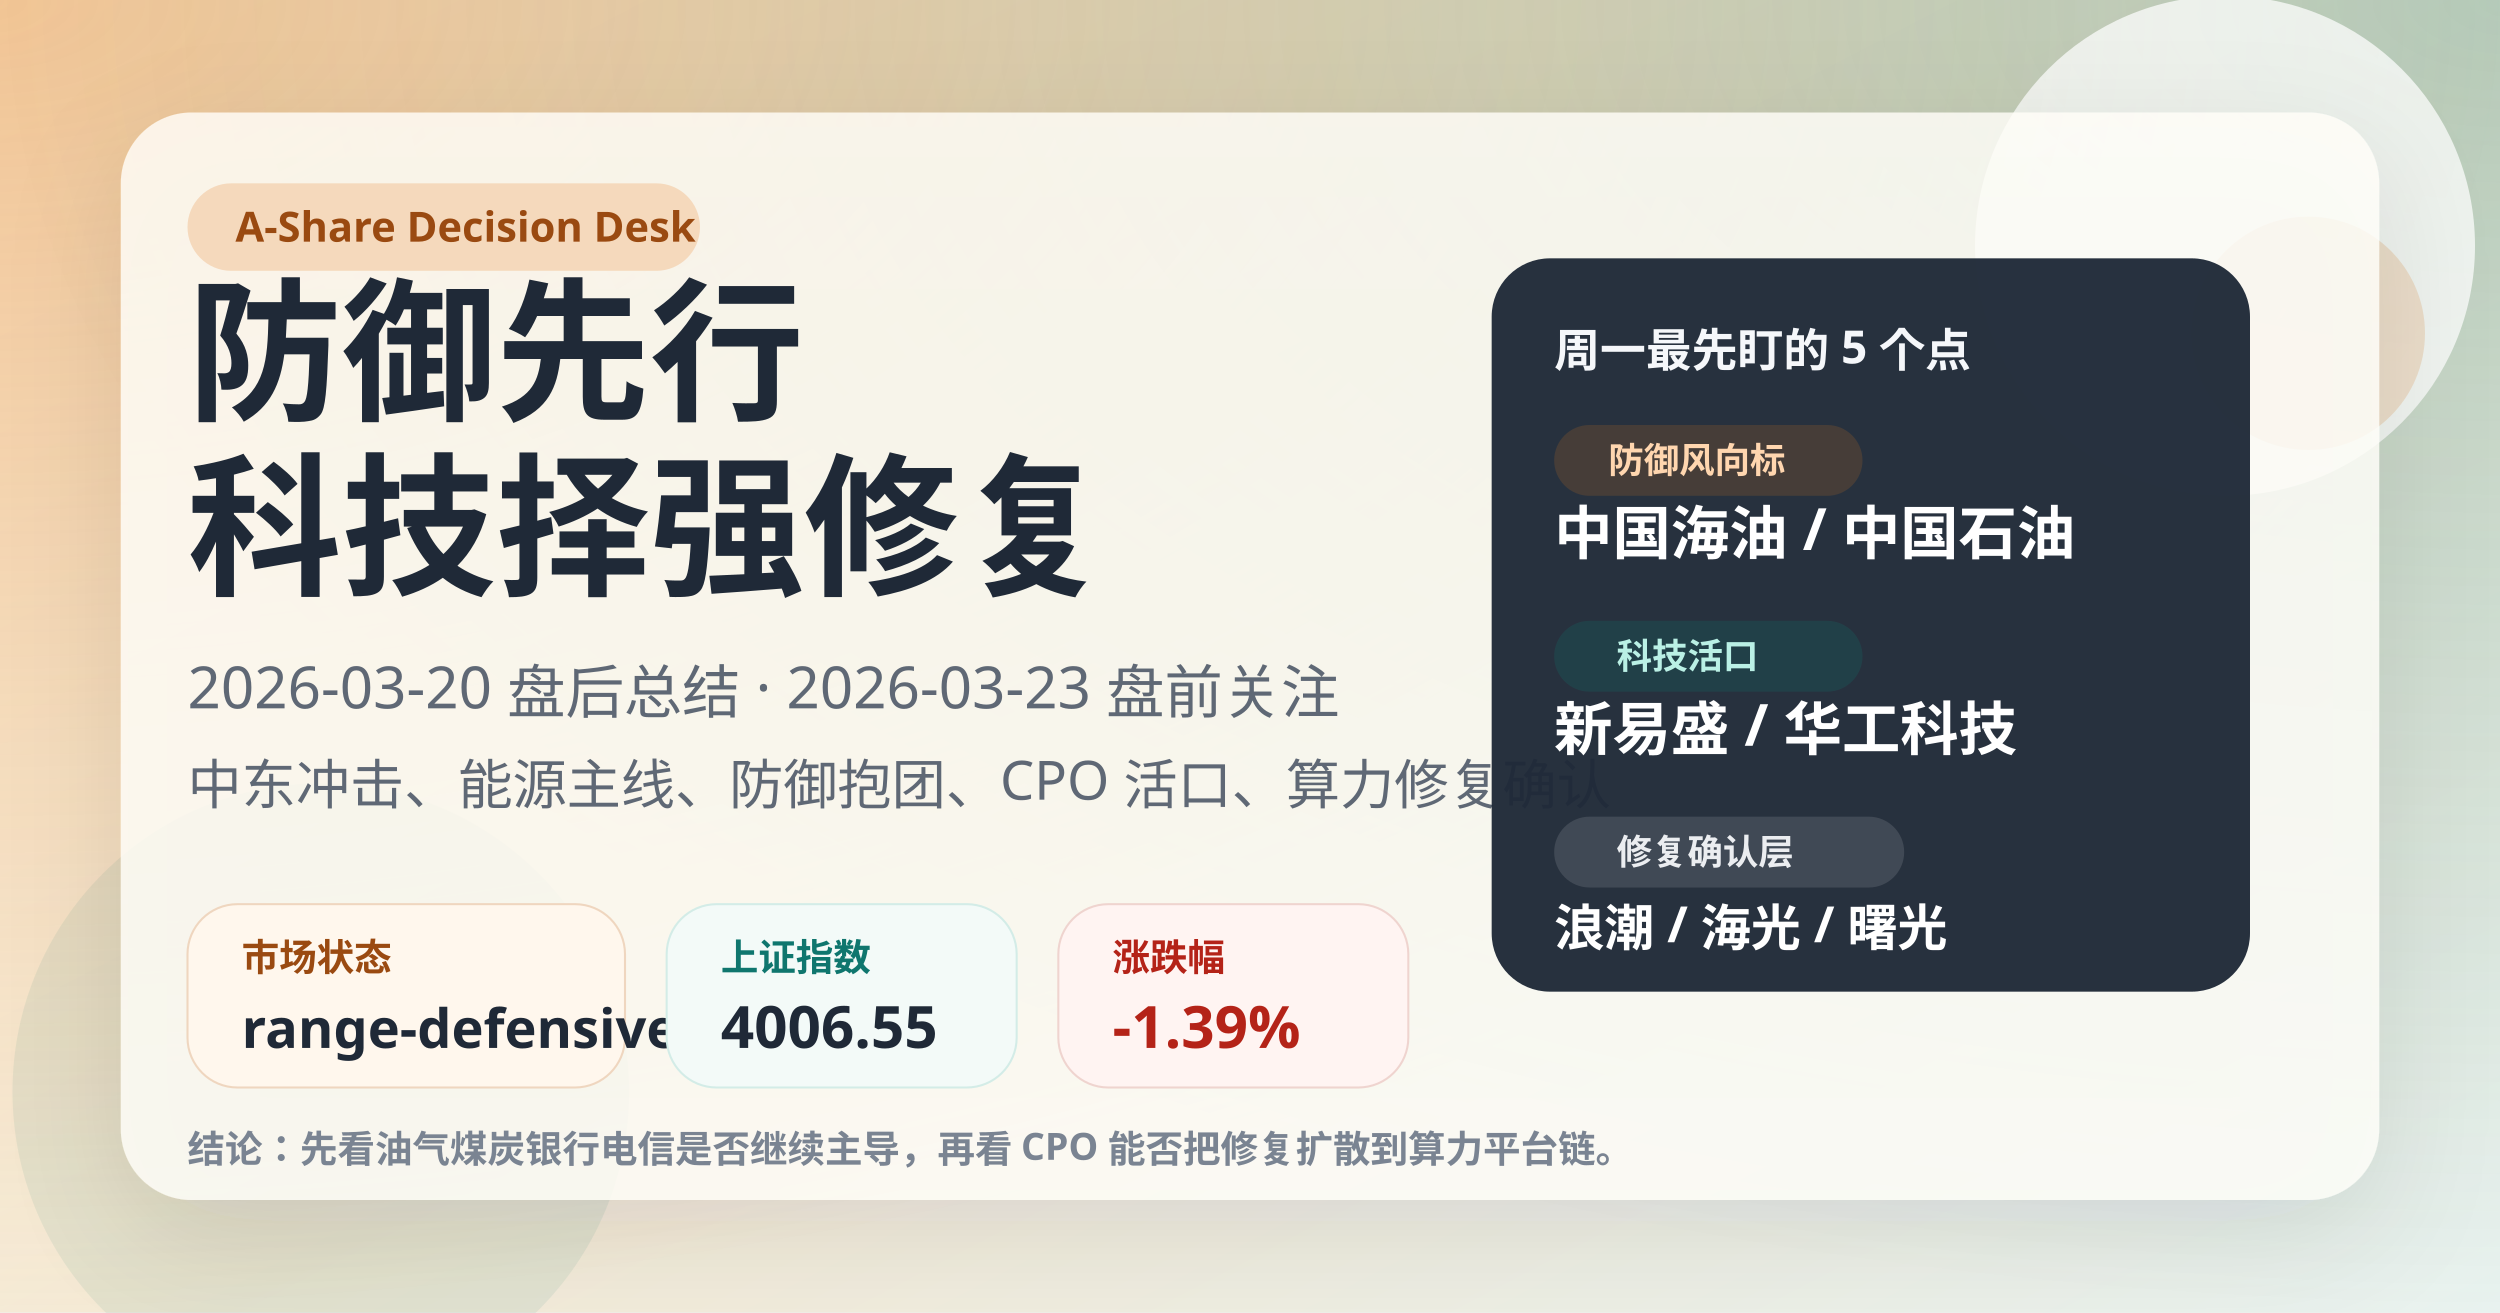
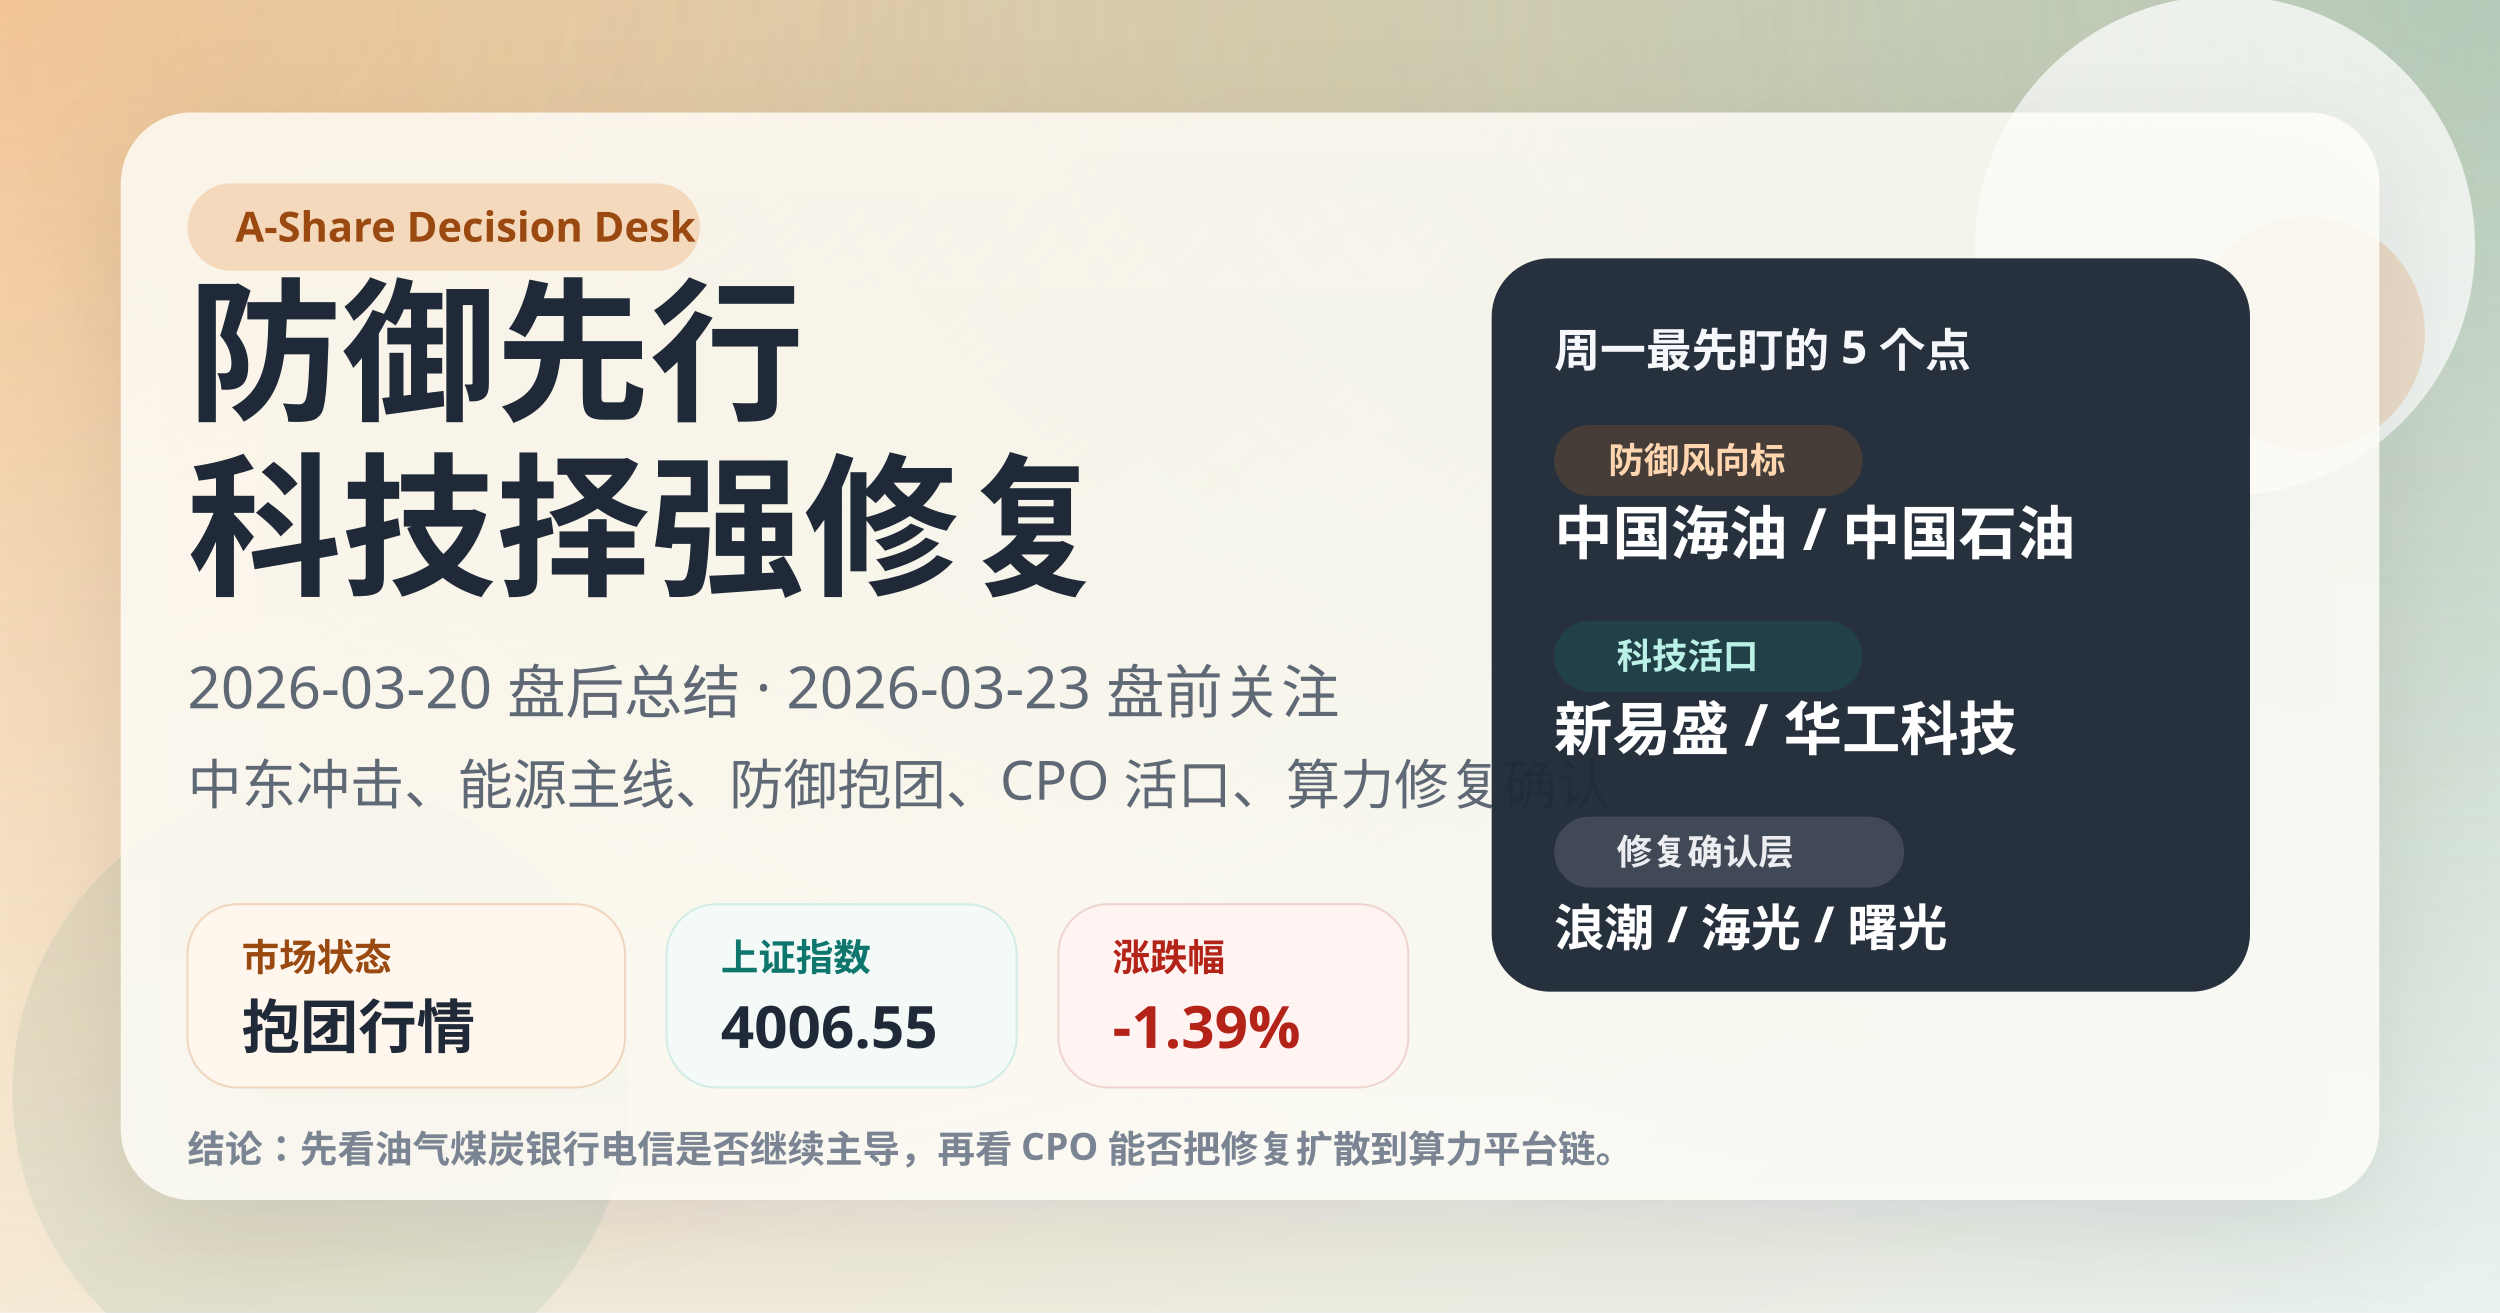
<svg xmlns="http://www.w3.org/2000/svg" width="1200" height="630" viewBox="0 0 1200 630" role="img" aria-labelledby="title desc">
  <defs>
    <linearGradient id="bg" x1="0%" y1="0%" x2="100%" y2="100%">
      <stop offset="0%" stop-color="#fff8ed" />
      <stop offset="52%" stop-color="#f5ead5" />
      <stop offset="100%" stop-color="#e8f2ef" />
    </linearGradient>
    <radialGradient id="glowA" cx="0%" cy="0%" r="100%">
      <stop offset="0%" stop-color="#de7e1b" stop-opacity="0.42" />
      <stop offset="100%" stop-color="#de7e1b" stop-opacity="0" />
    </radialGradient>
    <radialGradient id="glowB" cx="100%" cy="0%" r="100%">
      <stop offset="0%" stop-color="#0f766e" stop-opacity="0.28" />
      <stop offset="100%" stop-color="#0f766e" stop-opacity="0" />
    </radialGradient>
    <filter id="shadow" x="-20%" y="-20%" width="140%" height="140%">
      <feDropShadow dx="0" dy="18" stdDeviation="28" flood-color="#17202a" flood-opacity="0.12" />
    </filter>
  </defs>
  <rect width="1200" height="630" fill="url(#bg)" />
  <rect width="1200" height="630" fill="url(#glowA)" />
  <rect width="1200" height="630" fill="url(#glowB)" />
  <circle cx="1068" cy="118" r="120" fill="#ffffff" fill-opacity="0.72" />
  <circle cx="1108" cy="160" r="56" fill="#d7791f" fill-opacity="0.18" />
  <circle cx="154" cy="524" r="148" fill="#0f766e" fill-opacity="0.08" />
  <g filter="url(#shadow)">
    <rect x="58" y="54" width="1084" height="522" rx="34" fill="#fffdf8" fill-opacity="0.82" />
  </g>
  <g font-family="'PingFang SC', 'Noto Sans SC', 'Microsoft YaHei', sans-serif">
    <rect x="90" y="88" width="246" height="42" rx="21" fill="#f5d9bc" />
    <text x="113" y="116" font-size="20" font-weight="700" fill="#9a4a11">A-Share Decision Desk</text>
    <text x="90" y="196" font-size="74" font-weight="800" fill="#1f2937">防御先行</text>
    <text x="90" y="280" font-size="74" font-weight="800" fill="#1f2937">科技择强修复</text>
    <text x="90" y="340" font-size="28" font-weight="500" fill="#5f6875">
      2026-03-20 盘后总结  ·  2026-03-23 盘前关注
    </text>
    <text x="90" y="386" font-size="26" font-weight="500" fill="#5f6875">
      中东冲击、能源主线、防御抱团、CPO 活口、算力修复确认
    </text>
    <g>
      <rect x="90" y="434" width="210" height="88" rx="24" fill="#fff7ed" stroke="#efd6bf" />
      <text x="116" y="466" font-size="18" font-weight="700" fill="#9a4a11">市场状态</text>
-       <text x="116" y="503" font-size="26" font-weight="800" fill="#1f2937">range-defensive</text>
+       <text x="116" y="503" font-size="28" font-weight="800" fill="#1f2937">抱团行情</text>
    </g>
    <g>
      <rect x="320" y="434" width="168" height="88" rx="24" fill="#f3faf8" stroke="#d3ece7" />
      <text x="346" y="466" font-size="18" font-weight="700" fill="#0f766e">上证指数</text>
      <text x="346" y="503" font-size="28" font-weight="800" fill="#1f2937">4006.55</text>
    </g>
    <g>
      <rect x="508" y="434" width="168" height="88" rx="24" fill="#fff4f2" stroke="#efd4cf" />
      <text x="534" y="466" font-size="18" font-weight="700" fill="#b42318">涨跌幅</text>
      <text x="534" y="503" font-size="28" font-weight="800" fill="#b42318">-1.39%</text>
    </g>
    <g>
      <rect x="716" y="124" width="364" height="352" rx="28" fill="#1f2937" fill-opacity="0.96" />
      <text x="746" y="176" font-size="22" font-weight="700" fill="#f5f7fa">周一最先盯的 5 个点</text>
      <rect x="746" y="204" width="148" height="34" rx="17" fill="#d7791f" fill-opacity="0.18" />
      <text x="772" y="227" font-size="17" font-weight="700" fill="#ffd6af">防御风向标</text>
      <text x="746" y="266" font-size="28" font-weight="800" fill="#ffffff">中国海油 / 中国石油</text>
      <rect x="746" y="298" width="148" height="34" rx="17" fill="#0f766e" fill-opacity="0.22" />
      <text x="776" y="321" font-size="17" font-weight="700" fill="#baf0e5">科技活口</text>
      <text x="746" y="360" font-size="28" font-weight="800" fill="#ffffff">新易盛 / 华工科技</text>
      <rect x="746" y="392" width="168" height="34" rx="17" fill="#ffffff" fill-opacity="0.12" />
      <text x="776" y="415" font-size="17" font-weight="700" fill="#ebedf0">修复确认层</text>
      <text x="746" y="454" font-size="24" font-weight="700" fill="#ffffff">浪潮 / 海光 / 曙光</text>
    </g>
    <text x="90" y="558" font-size="18" font-weight="600" fill="#7a8492">
      结论：先看油气煤炭银行电信是否继续主导，再看 CPO 能否把修复扩散到算力平台链。
    </text>
  </g>
</svg>
